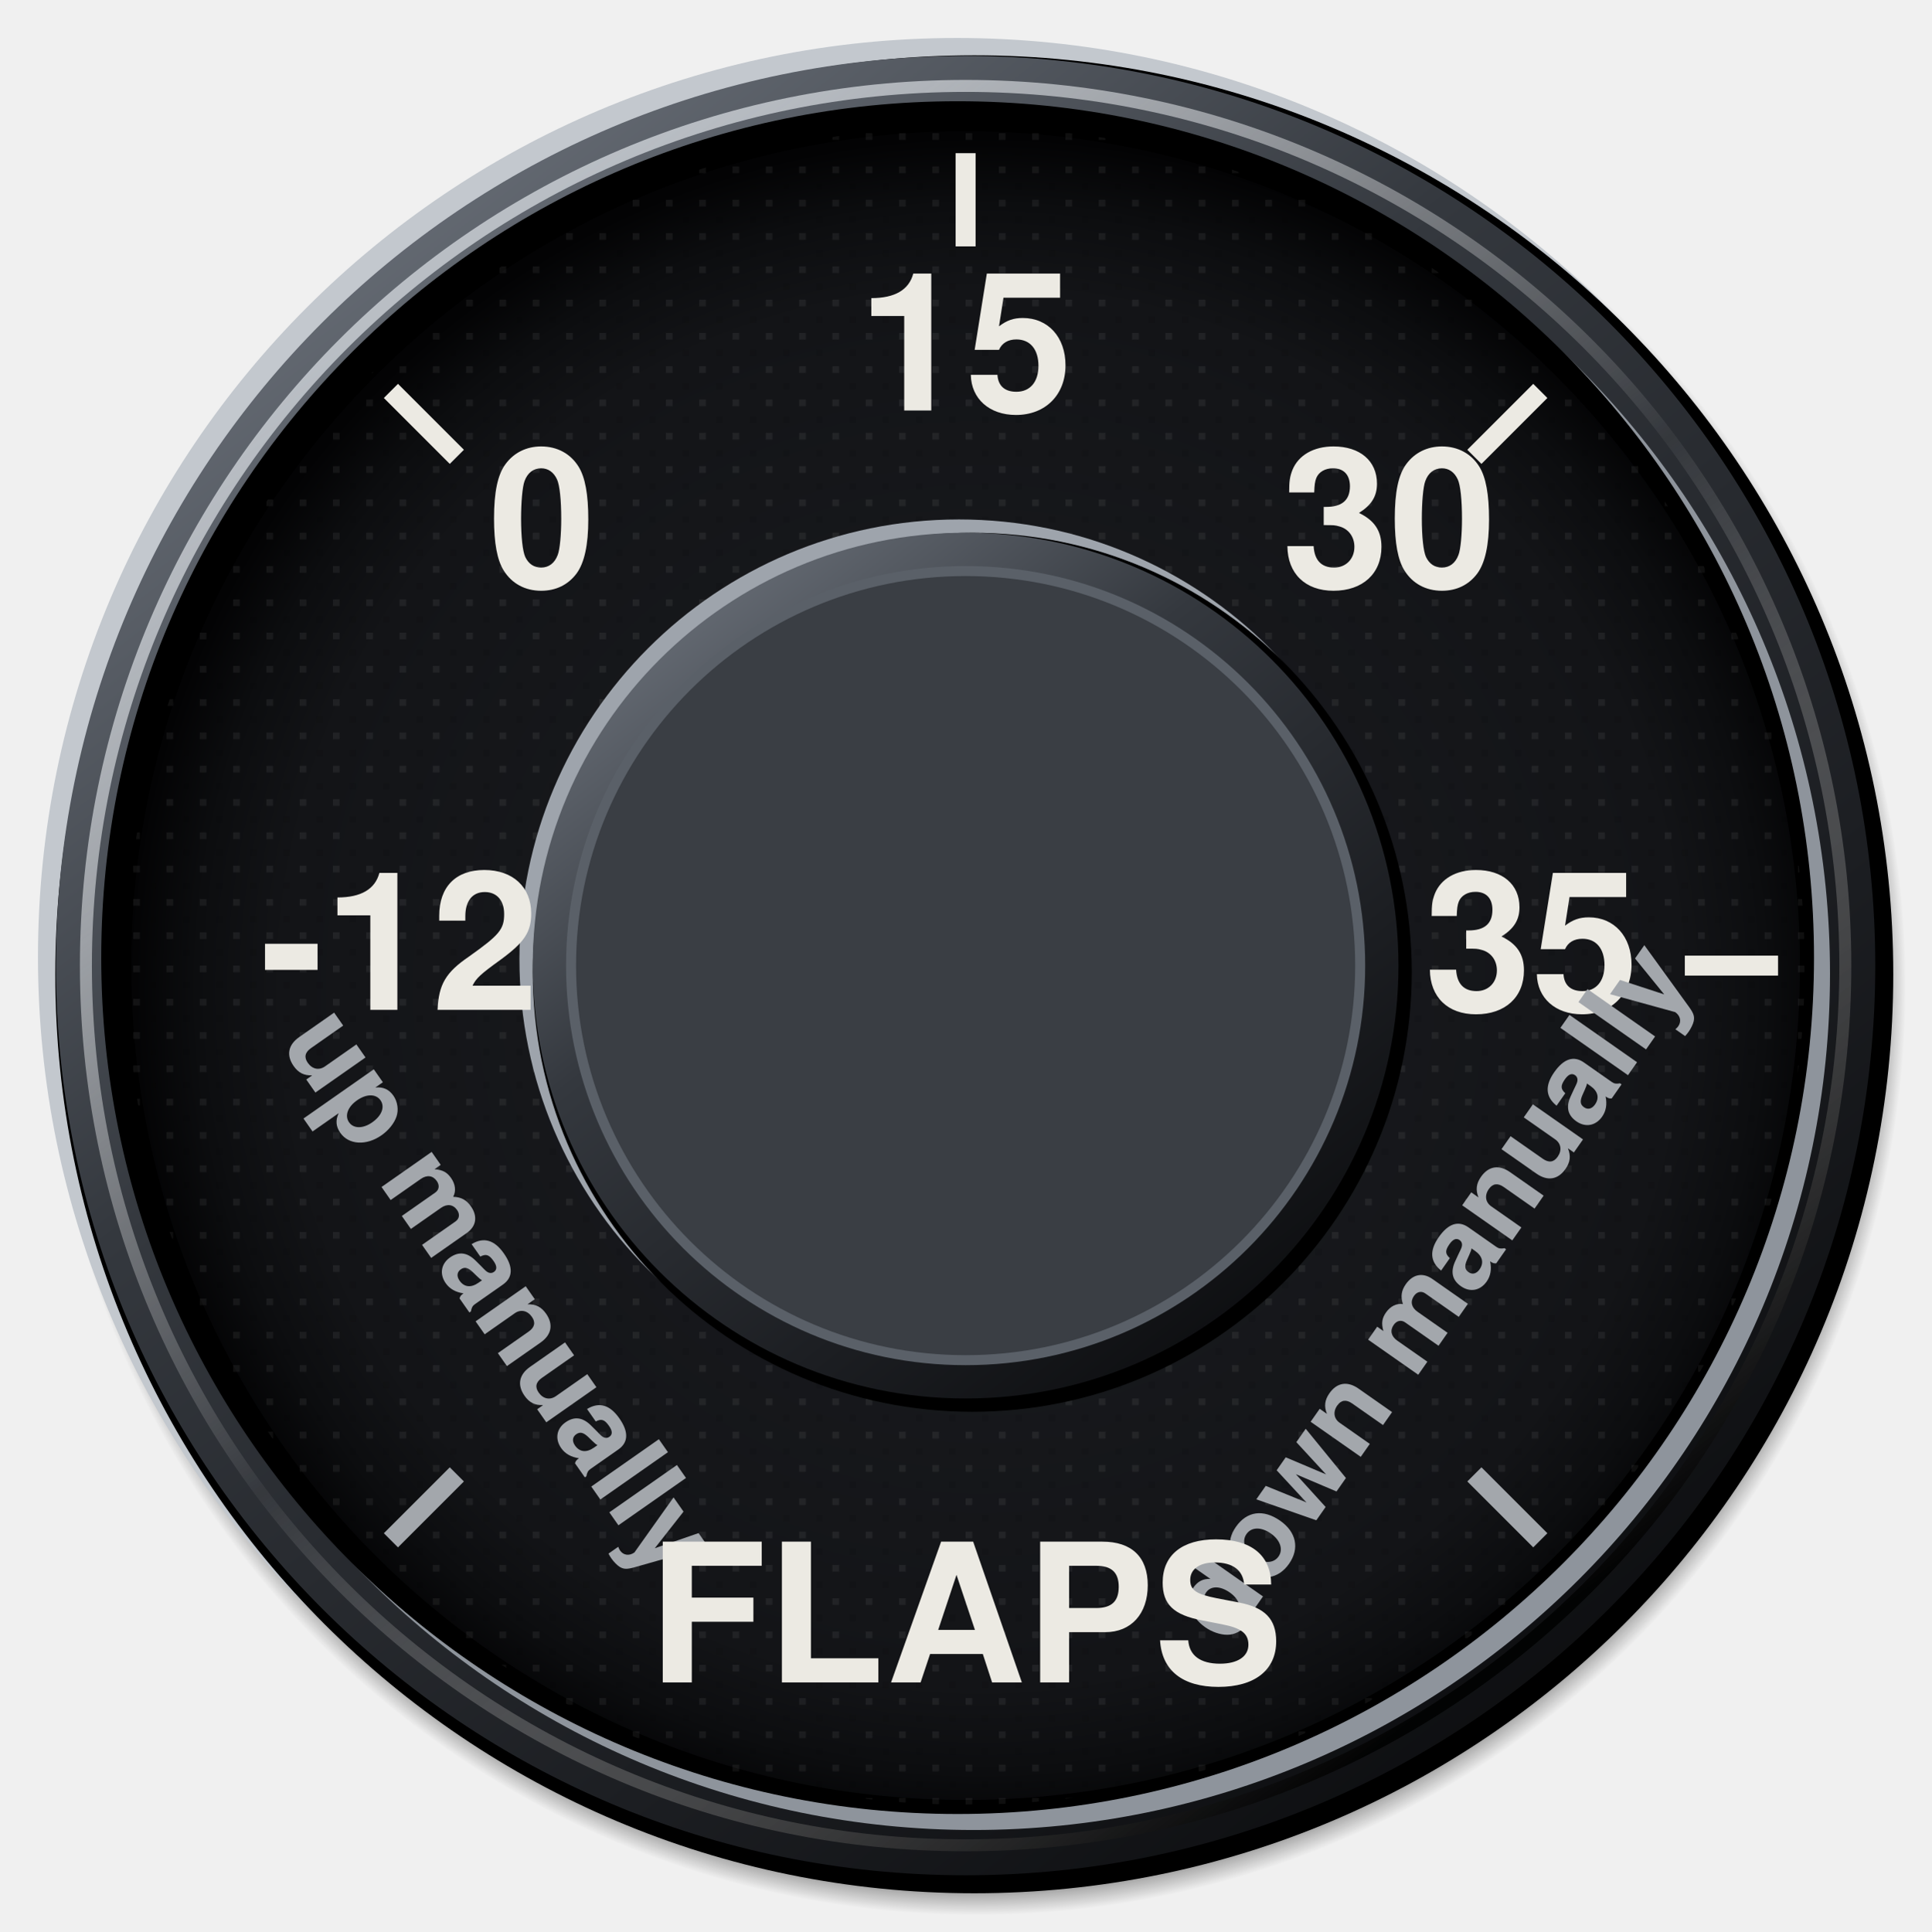
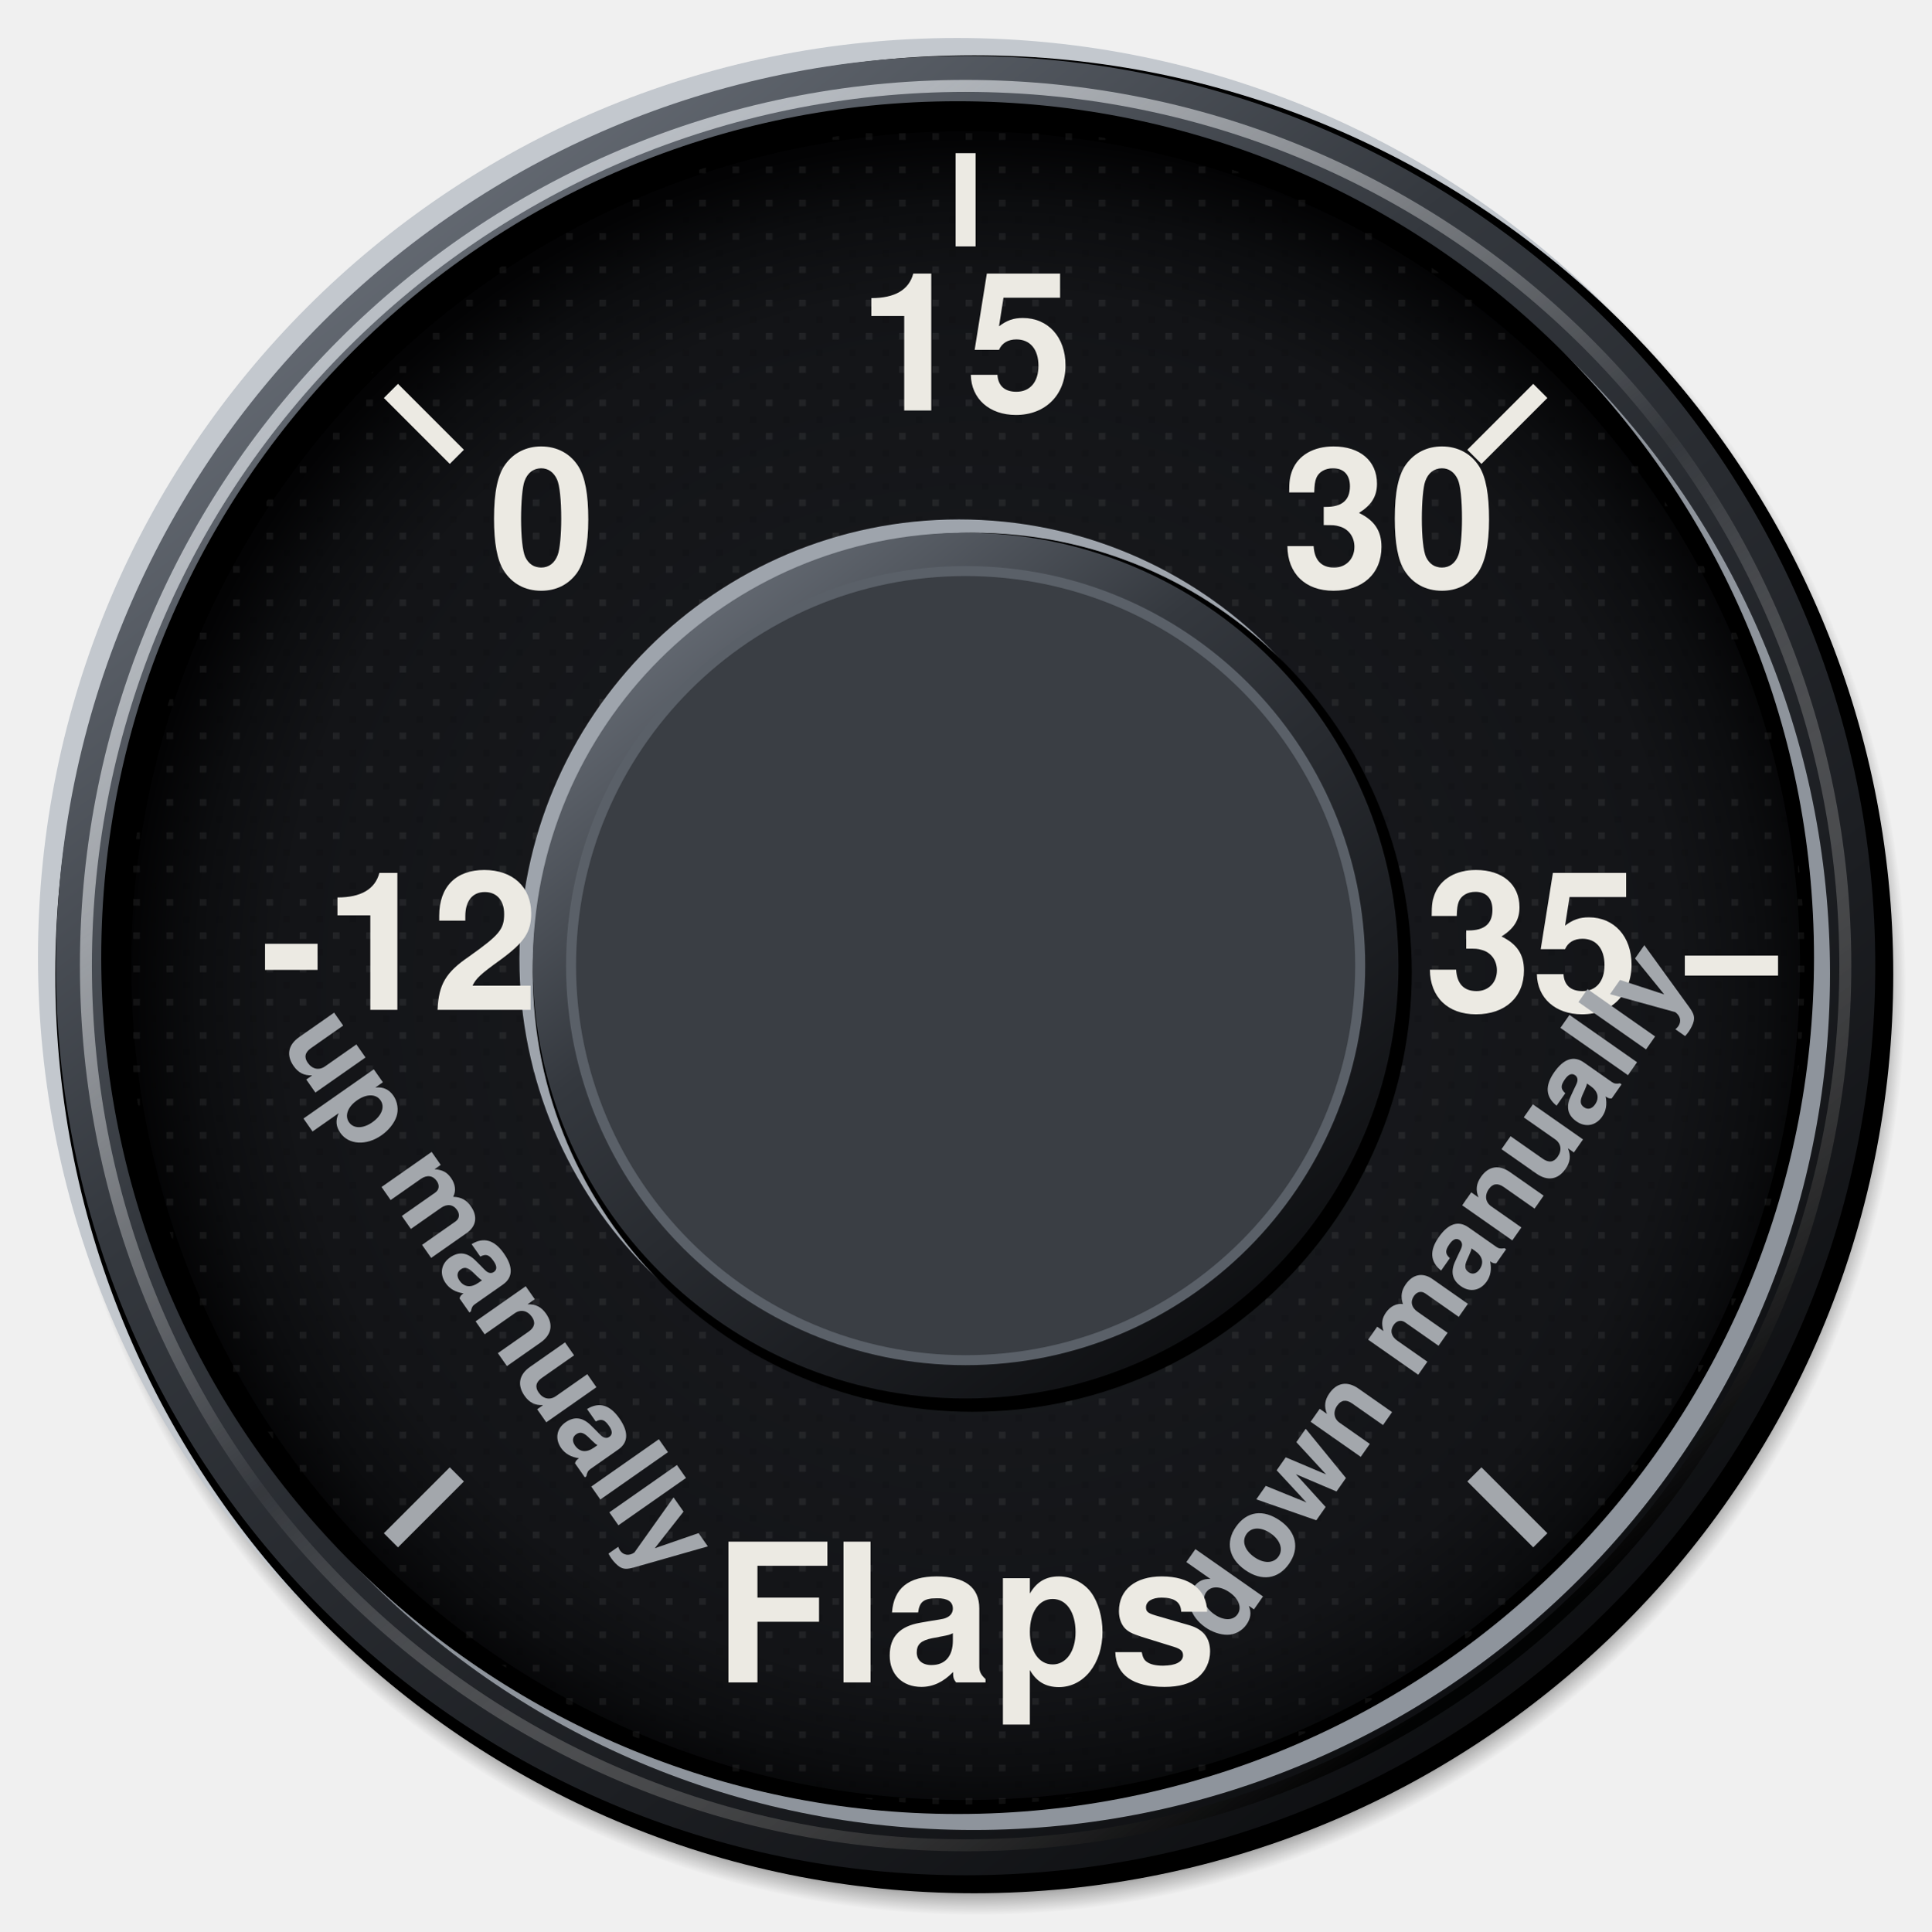
<svg xmlns="http://www.w3.org/2000/svg" viewBox="0 0 290 290" width="290" height="290">
  <defs>
    <radialGradient id="a" gradientUnits="userSpaceOnUse" cx="146.6" cy="148" r="139.6">
      <stop offset="0" stop-color="#000" stop-opacity="0.55" />
      <stop offset="0.96" stop-color="#000" stop-opacity="0.55" />
      <stop offset="0.98" stop-color="#000" stop-opacity="0.25" />
      <stop offset="1" stop-color="#000" stop-opacity="0" />
    </radialGradient>
    <linearGradient id="b" x1="0.15" y1="0.05" x2="0.85" y2="0.95">
      <stop offset="0" stop-color="#6B717A" />
      <stop offset="0.35" stop-color="#34383E" />
      <stop offset="0.72" stop-color="#1C1E22" />
      <stop offset="1" stop-color="#0B0C0E" />
    </linearGradient>
    <linearGradient id="c" x1="0.2" y1="0.1" x2="0.8" y2="0.9">
      <stop offset="0" stop-color="#C3C8CE" stop-opacity="0.9" />
      <stop offset="0.5" stop-color="#FFFFFF" stop-opacity="0.05" />
      <stop offset="1" stop-color="#000" stop-opacity="0.85" />
    </linearGradient>
    <radialGradient id="d" gradientUnits="userSpaceOnUse" cx="147.3" cy="148.5" r="128">
      <stop offset="0" stop-color="#1B1D21" />
      <stop offset="0.82" stop-color="#131417" />
      <stop offset="0.92" stop-color="#0C0D0F" />
      <stop offset="1" stop-color="#030304" />
    </radialGradient>
    <pattern id="e" width="5" height="5" patternUnits="userSpaceOnUse">
      <rect width="1" height="1" fill="#FFFFFF" fill-opacity="0.06" />
      <rect x="2.5" y="2.5" width="1" height="1" fill="#000" fill-opacity="0.08" />
    </pattern>
  </defs>
  <circle cx="146.6" cy="148" r="139.6" fill="url(#a)" />
  <circle cx="143.7" cy="143.7" r="138" fill="#C3C8CE" />
  <circle cx="146.3" cy="146.3" r="138" fill="#000" />
  <circle cx="145" cy="145" r="136.6" fill="url(#b)" />
  <circle cx="145" cy="145" r="133" fill="url(#c)" />
  <circle cx="145" cy="145" r="131.2" fill="url(#b)" />
  <circle cx="146.2" cy="146.2" r="128.6" fill="#8E949C" />
  <circle cx="143.8" cy="143.8" r="128.6" fill="#000" />
  <circle cx="145" cy="145" r="126" fill="url(#d)" stroke="#000" stroke-width="1.4" />
  <circle cx="145" cy="145" r="126" fill="url(#e)" />
  <circle cx="144" cy="144" r="66" fill="#9EA4AC" />
  <circle cx="146" cy="146" r="66" fill="#000" />
  <circle cx="145" cy="145" r="65" fill="url(#b)" />
  <circle cx="145" cy="145" r="60" fill="#5A6068" />
  <circle cx="145" cy="145" r="58.5" fill="#3A3E44" />
  <line x1="68.6" y1="221.4" x2="58.7" y2="231.3" stroke="#A3A7AC" stroke-width="3" stroke-linecap="butt" />
  <text x="73.7" y="194.9" transform="rotate(55 73.7 194.9)" font-size="17" font-family="Helvetica, Arial, sans-serif" font-weight="bold" fill="#A3A7AC" text-anchor="middle" dominant-baseline="central" textLength="80" lengthAdjust="spacingAndGlyphs" data-lettering="secondary">up manually</text>
  <text x="60" y="145" font-size="29" font-family="Helvetica, Arial, sans-serif" font-weight="bold" fill="#ECEAE3" text-anchor="middle" dominant-baseline="central">-12</text>
  <line x1="68.6" y1="68.6" x2="58.7" y2="58.7" stroke="#ECEAE3" stroke-width="3" stroke-linecap="butt" />
  <text x="81.4" y="81.4" font-size="29" font-family="Helvetica, Arial, sans-serif" font-weight="bold" fill="#ECEAE3" text-anchor="middle" dominant-baseline="central">0</text>
  <line x1="145" y1="37" x2="145" y2="23" stroke="#ECEAE3" stroke-width="3" stroke-linecap="butt" />
  <text x="145" y="55" font-size="29" font-family="Helvetica, Arial, sans-serif" font-weight="bold" fill="#ECEAE3" text-anchor="middle" dominant-baseline="central">15</text>
  <line x1="221.4" y1="68.6" x2="231.3" y2="58.7" stroke="#ECEAE3" stroke-width="3" stroke-linecap="butt" />
  <text x="208.6" y="81.4" font-size="29" font-family="Helvetica, Arial, sans-serif" font-weight="bold" fill="#ECEAE3" text-anchor="middle" dominant-baseline="central">30</text>
  <line x1="253" y1="145" x2="267" y2="145" stroke="#ECEAE3" stroke-width="3" stroke-linecap="butt" />
  <text x="230" y="145" font-size="29" font-family="Helvetica, Arial, sans-serif" font-weight="bold" fill="#ECEAE3" text-anchor="middle" dominant-baseline="central">35</text>
  <line x1="221.4" y1="221.4" x2="231.3" y2="231.3" stroke="#A3A7AC" stroke-width="3" stroke-linecap="butt" />
  <text x="216.3" y="194.9" transform="rotate(-55 216.3 194.9)" font-size="17" font-family="Helvetica, Arial, sans-serif" font-weight="bold" fill="#A3A7AC" text-anchor="middle" dominant-baseline="central" textLength="82" lengthAdjust="spacingAndGlyphs" data-lettering="secondary">down manually</text>
-   <text x="145" y="246" font-size="29" font-family="Helvetica, Arial, sans-serif" font-weight="bold" fill="#ECEAE3" text-anchor="middle" dominant-baseline="central">FLAPS</text>
+   <text x="145" y="246" font-size="29" font-family="Helvetica, Arial, sans-serif" font-weight="bold" fill="#ECEAE3" text-anchor="middle" dominant-baseline="central">Flaps</text>
</svg>
